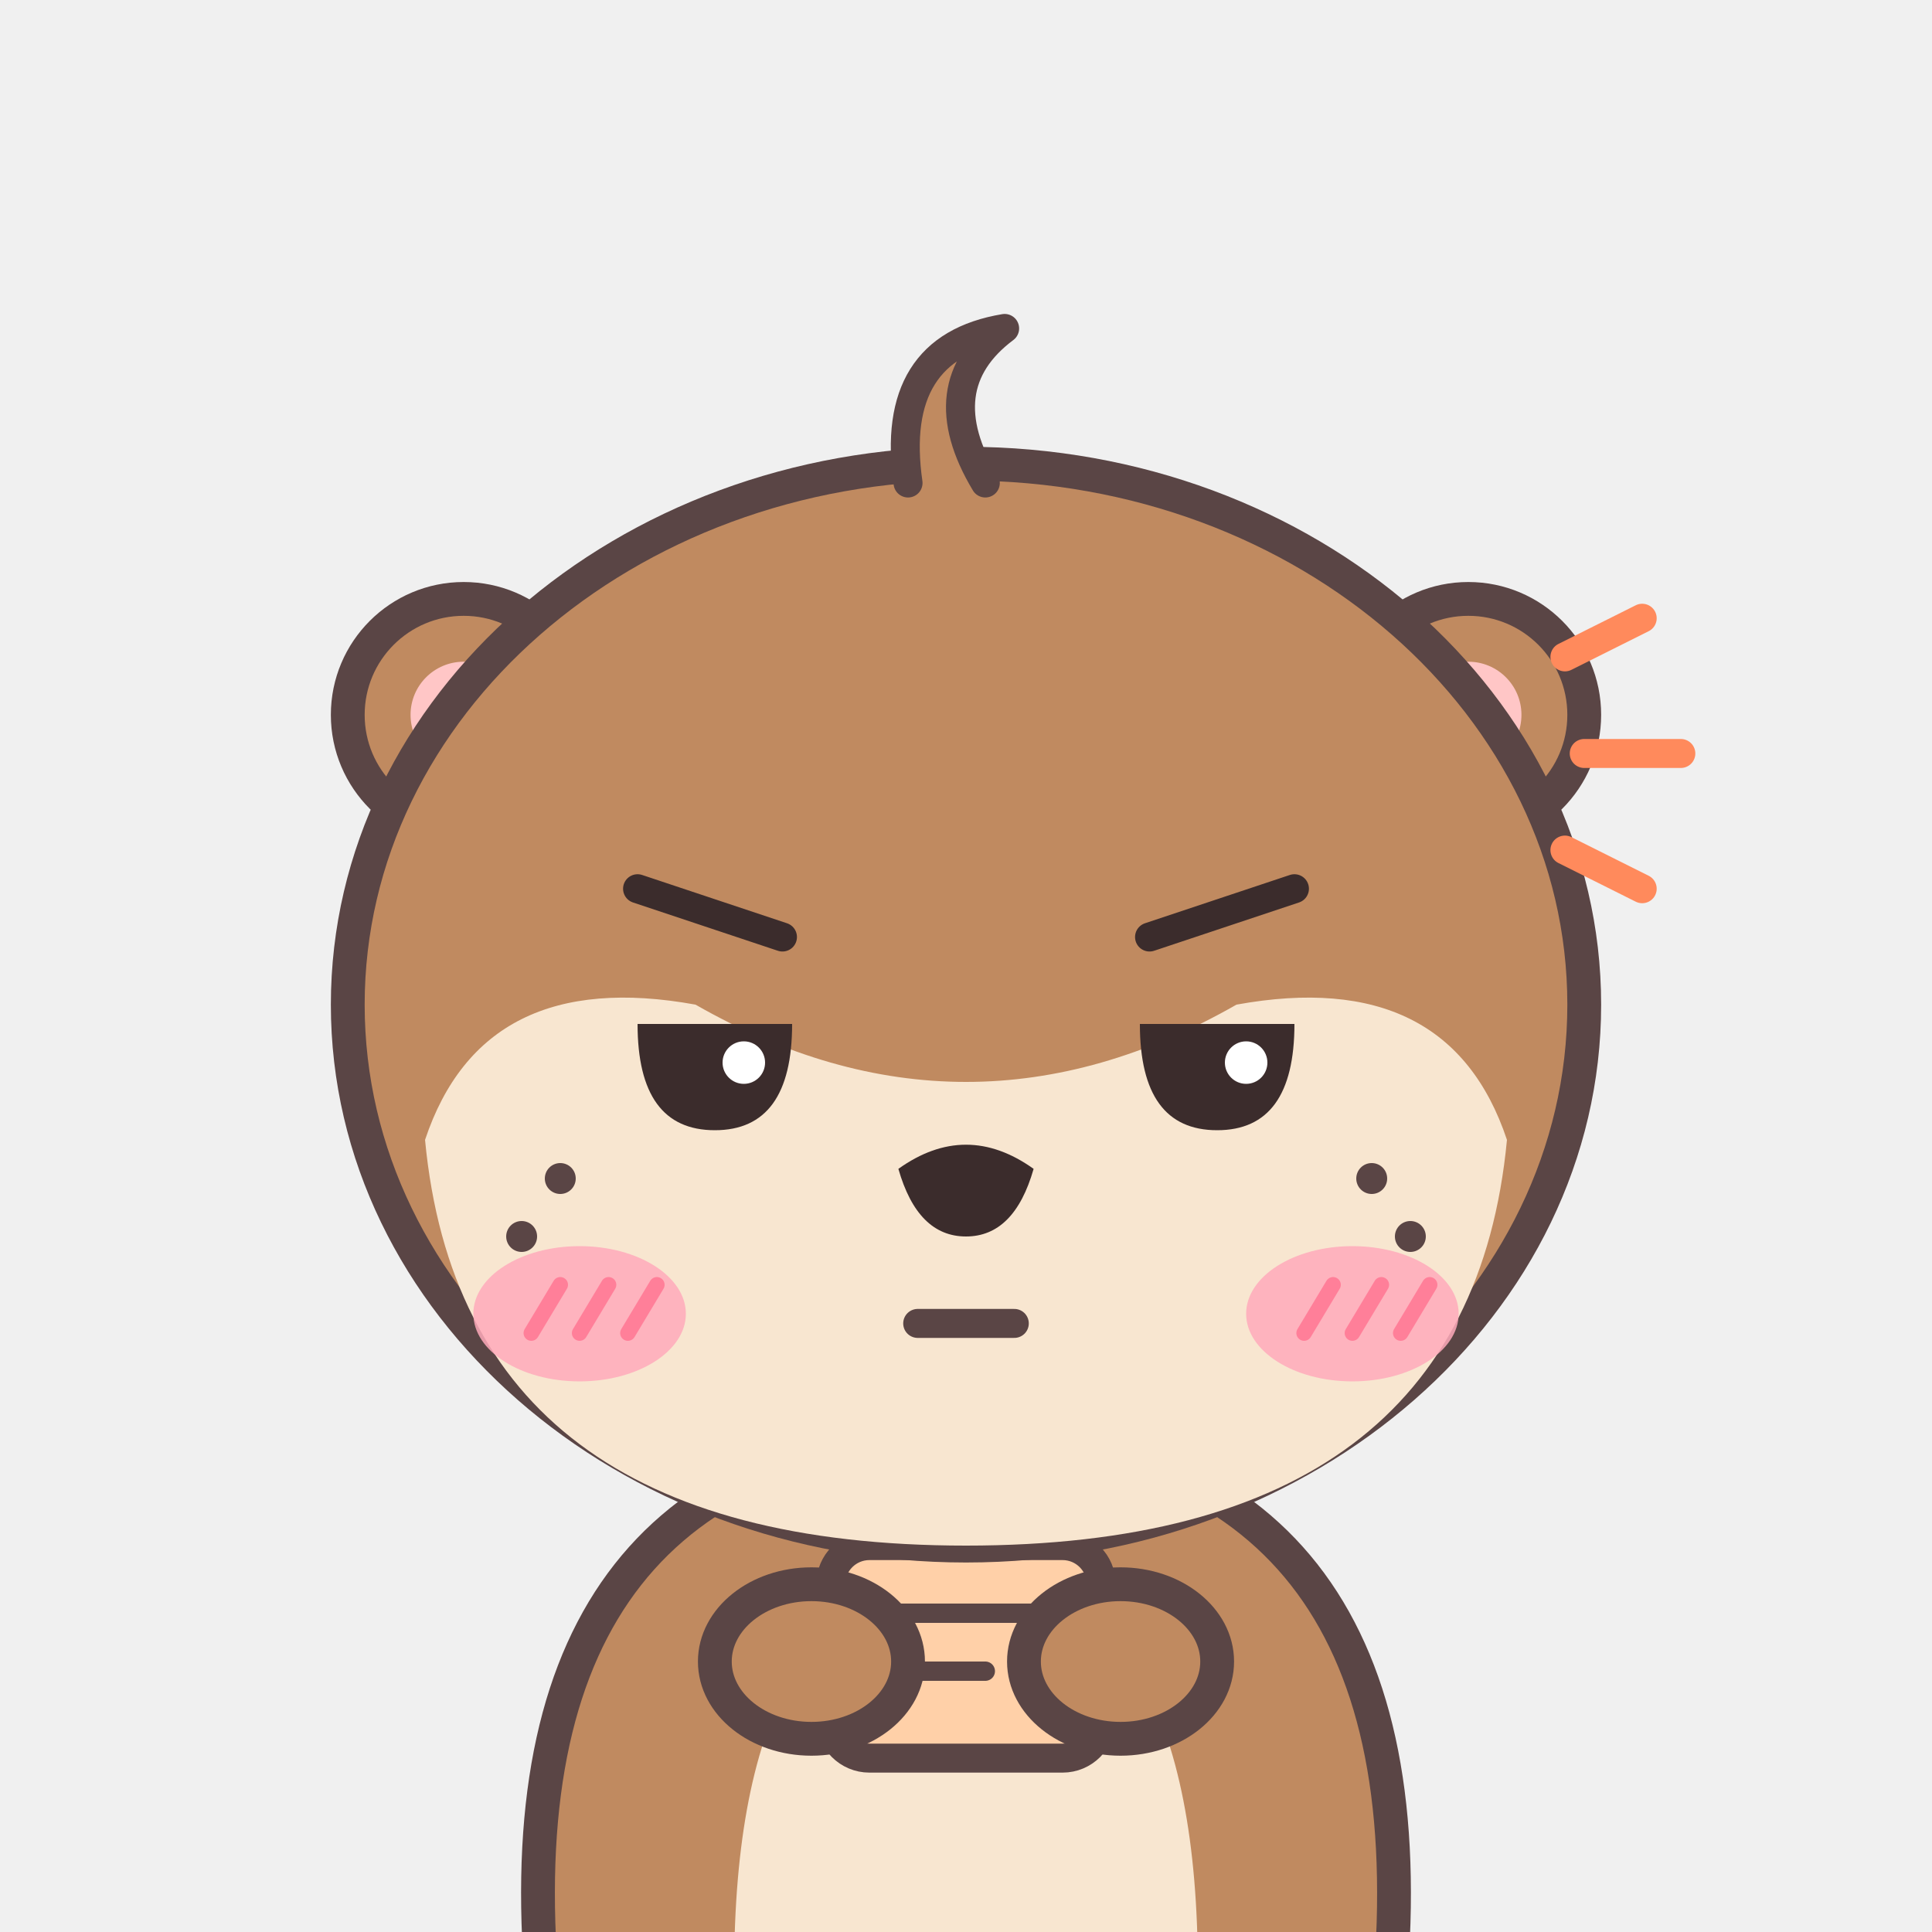
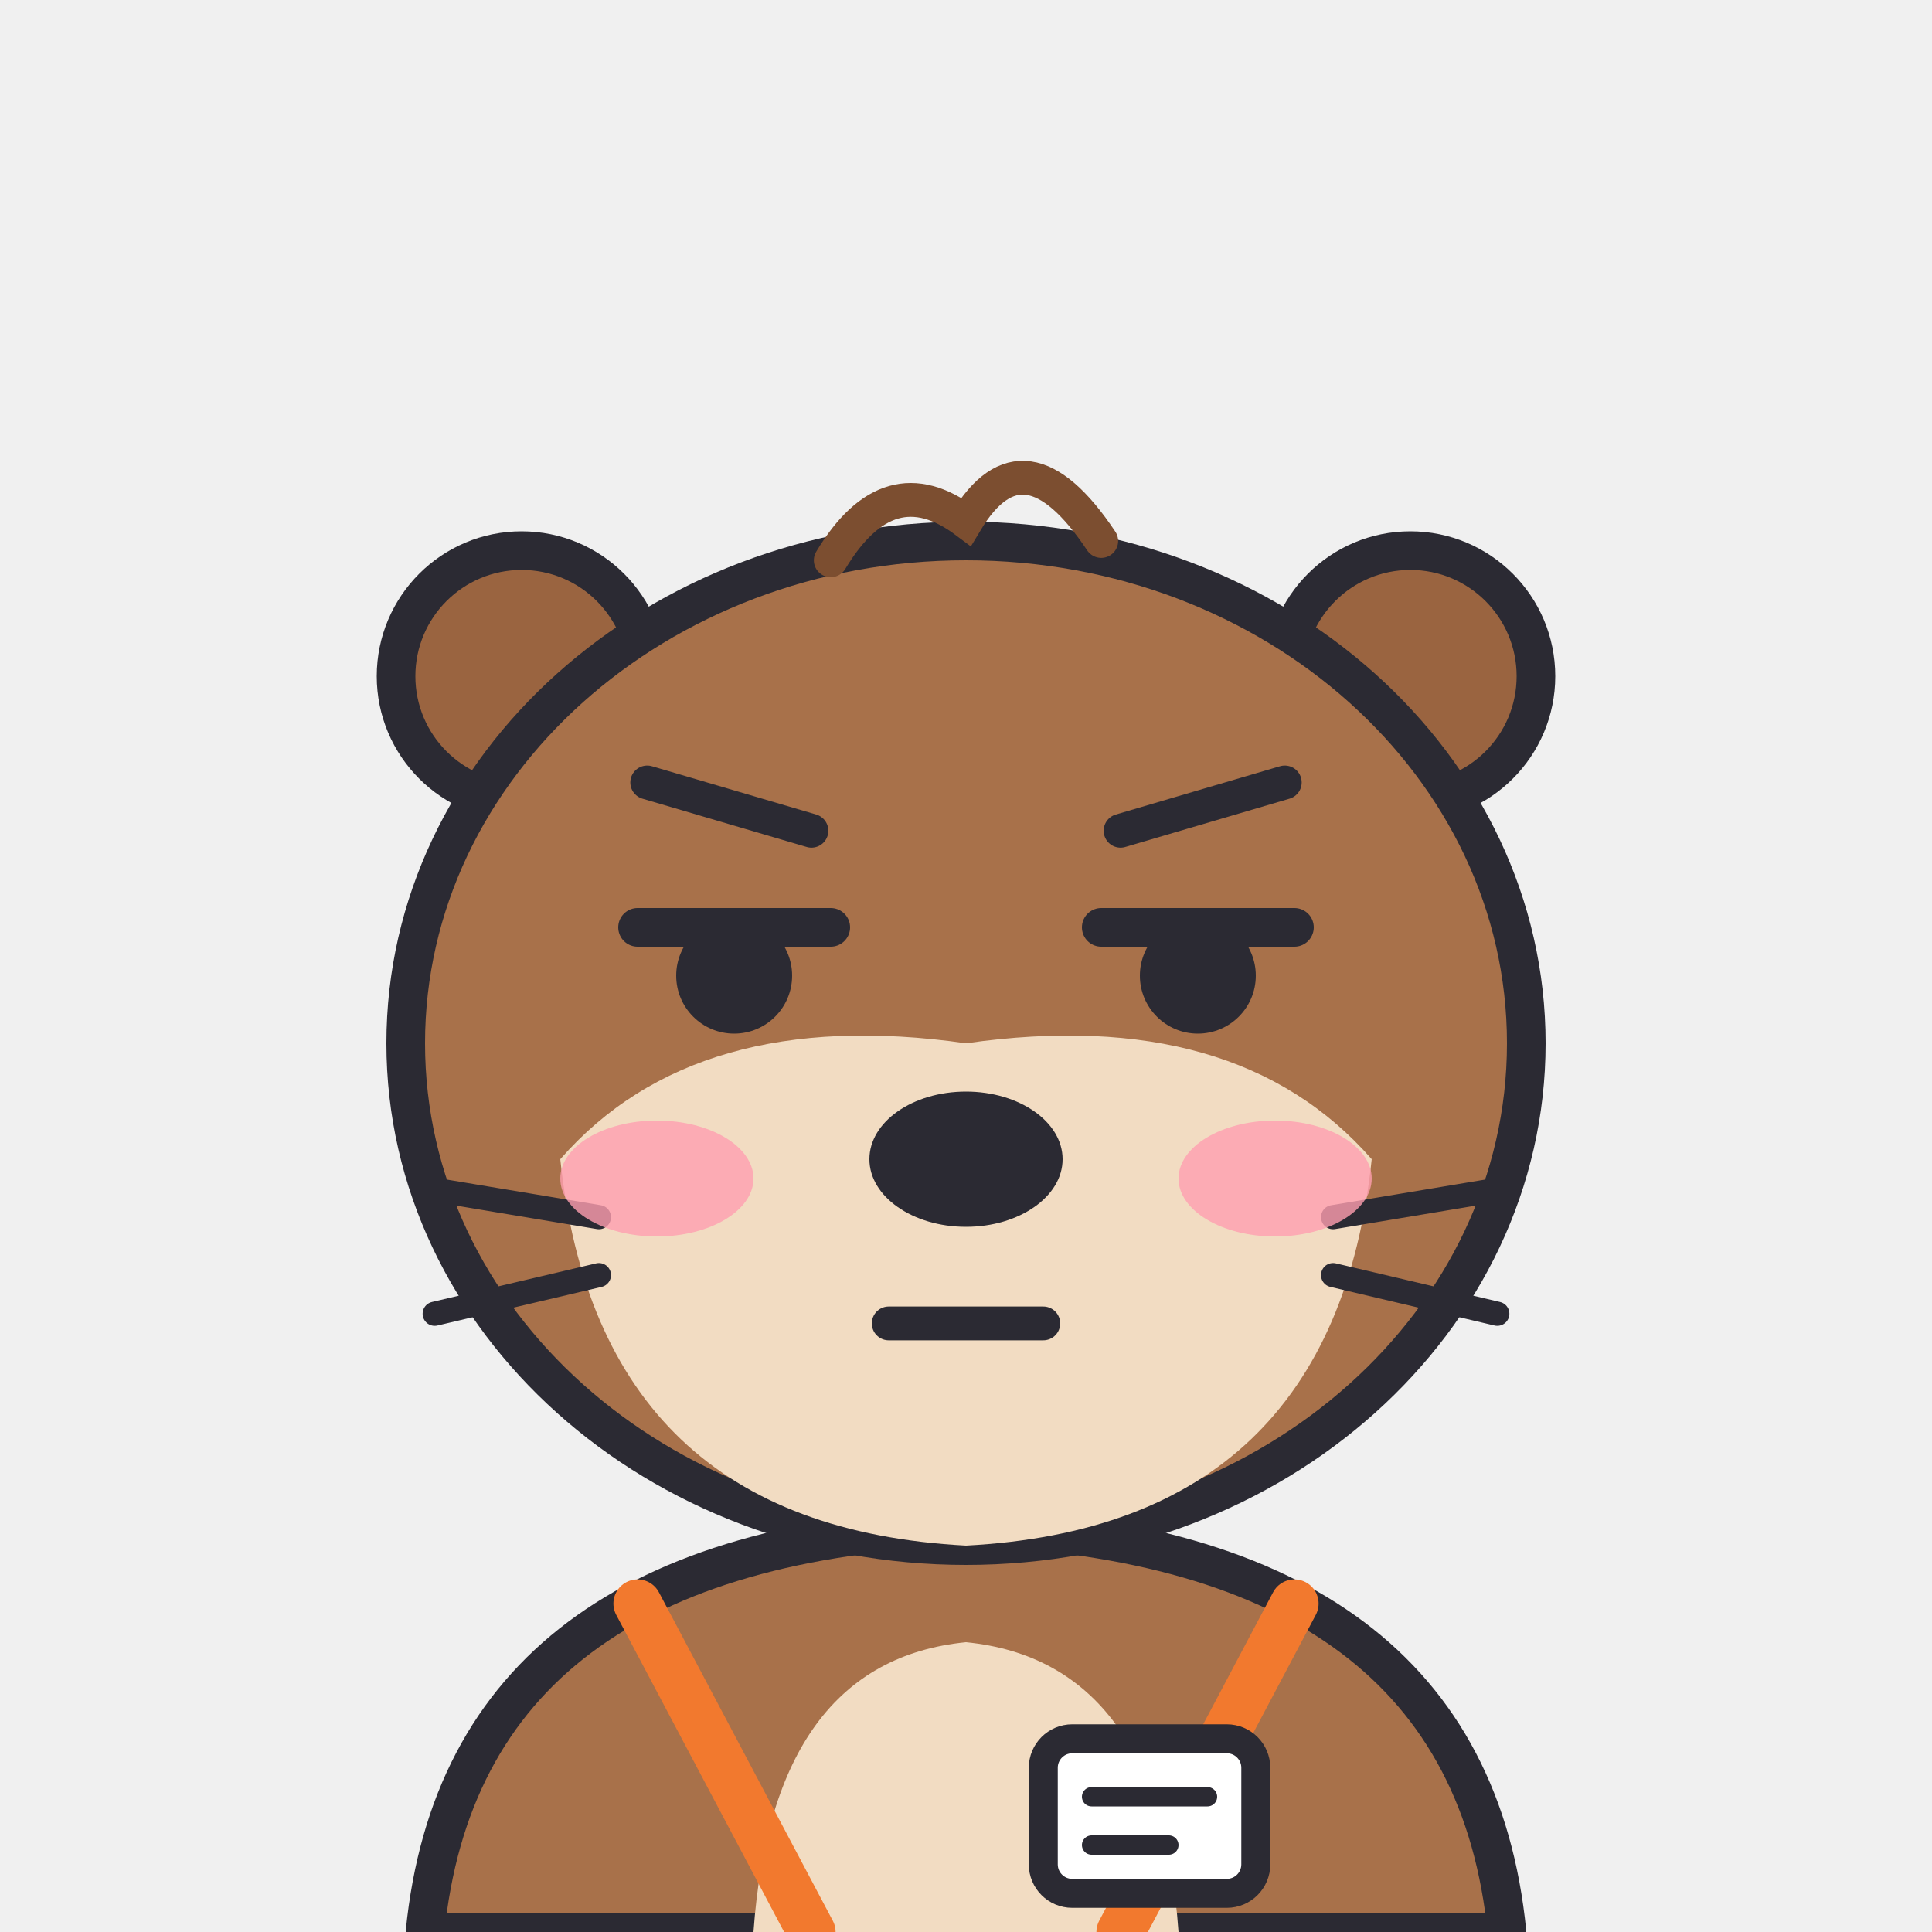
<svg xmlns="http://www.w3.org/2000/svg" viewBox="0 0 200 200" role="img" aria-label="コツメカワウソ">
-   <path d="M56 204 Q52 150 100 148 Q148 150 144 204 Z" fill="#c08a60" stroke="#5a4545" stroke-width="3.5" stroke-linejoin="round" stroke-linecap="round" />
-   <path d="M76 204 Q76 164 100 162 Q124 164 124 204 Z" fill="#f8e6d0" />
-   <rect x="86" y="160" width="28" height="22" rx="4" fill="#ffd0a8" stroke="#5a4545" stroke-width="3" stroke-linejoin="round" stroke-linecap="round" />
-   <path d="M92 167 h16 M92 173 h10" stroke="#5a4545" stroke-width="2" stroke-linecap="round" />
-   <ellipse cx="84" cy="172" rx="10" ry="8" fill="#c08a60" stroke="#5a4545" stroke-width="3.5" stroke-linejoin="round" stroke-linecap="round" />
-   <ellipse cx="116" cy="172" rx="10" ry="8" fill="#c08a60" stroke="#5a4545" stroke-width="3.5" stroke-linejoin="round" stroke-linecap="round" />
-   <circle cx="48" cy="74" r="12" fill="#c08a60" stroke="#5a4545" stroke-width="3.5" stroke-linejoin="round" stroke-linecap="round" />
-   <circle cx="152" cy="74" r="12" fill="#c08a60" stroke="#5a4545" stroke-width="3.5" stroke-linejoin="round" stroke-linecap="round" />
-   <circle cx="48" cy="74" r="5.5" fill="#ffc6c6" />
-   <circle cx="152" cy="74" r="5.5" fill="#ffc6c6" />
-   <ellipse cx="100" cy="104" rx="64" ry="56" fill="#c08a60" stroke="#5a4545" stroke-width="3.5" stroke-linejoin="round" stroke-linecap="round" />
-   <path d="M44 118 Q48 160 100 160 Q152 160 156 118 Q150 100 128 104 Q114 112 100 112 Q86 112 72 104 Q50 100 44 118 Z" fill="#f8e6d0" />
-   <path d="M94 50 q-2 -14 10 -16 q-8 6 -2 16" fill="#c08a60" stroke="#5a4545" stroke-width="3" stroke-linejoin="round" stroke-linecap="round" />
-   <path d="M93 121 q7 -5 14 0 q-2 7 -7 7 q-5 0 -7 -7z" fill="#3b2c2c" />
-   <circle cx="58" cy="122" r="1.6" fill="#5a4545" />
-   <circle cx="54" cy="128" r="1.6" fill="#5a4545" />
-   <circle cx="142" cy="122" r="1.6" fill="#5a4545" />
-   <circle cx="146" cy="128" r="1.6" fill="#5a4545" />
-   <ellipse cx="60" cy="136" rx="11" ry="7" fill="#ffaabb" opacity="0.85" />
-   <path d="M55 138 l3 -5 M60 138 l3 -5 M65 138 l3 -5" stroke="#ff7f99" stroke-width="1.6" stroke-linecap="round" />
-   <ellipse cx="140" cy="136" rx="11" ry="7" fill="#ffaabb" opacity="0.85" />
-   <path d="M135 138 l3 -5 M140 138 l3 -5 M145 138 l3 -5" stroke="#ff7f99" stroke-width="1.6" stroke-linecap="round" />
-   <path d="M66 92 L81 97" fill="none" stroke="#3b2c2c" stroke-width="3" stroke-linecap="round" />
-   <path d="M119 97 L134 92" fill="none" stroke="#3b2c2c" stroke-width="3" stroke-linecap="round" />
-   <path d="M66 106 L82 106 Q82 117 74 117 Q66 117 66 106 Z" fill="#3b2c2c" />
-   <circle cx="77" cy="110" r="2.2" fill="#fff" />
-   <path d="M118 106 L134 106 Q134 117 126 117 Q118 117 118 106 Z" fill="#3b2c2c" />
-   <circle cx="129" cy="110" r="2.2" fill="#fff" />
-   <path d="M95 137 L105 137" fill="none" stroke="#5a4545" stroke-width="3" stroke-linecap="round" stroke-linejoin="round" />
-   <path d="M162 68 l8 -4 M164 78 l10 0 M162 88 l8 4" stroke="#ff8a5c" stroke-width="3" stroke-linecap="round" />
+   <path d="M44 200 Q48 160 100 158 Q152 160 156 200 Z" fill="#a8714a" stroke="#2b2a33" stroke-width="4" stroke-linejoin="round" />
+   <path d="M78 200 Q80 172 100 170 Q120 172 122 200 Z" fill="#f2dcc2" />
+   <path d="M66 166 L84 200 M134 166 L116 200" stroke="#f2792e" stroke-width="5" stroke-linecap="round" />
+   <rect x="108" y="180" width="22" height="16" rx="3" fill="#fff" stroke="#2b2a33" stroke-width="3" stroke-linejoin="round" />
+   <path d="M113 186 h12 M113 191 h8" stroke="#2b2a33" stroke-width="2" stroke-linecap="round" />
+   <circle cx="54" cy="70" r="13" fill="#9a6440" stroke="#2b2a33" stroke-width="4" stroke-linejoin="round" />
+   <circle cx="146" cy="70" r="13" fill="#9a6440" stroke="#2b2a33" stroke-width="4" stroke-linejoin="round" />
+   <ellipse cx="100" cy="108" rx="58" ry="52" fill="#a8714a" stroke="#2b2a33" stroke-width="4" stroke-linejoin="round" />
+   <path d="M58 120 Q62 158 100 160 Q138 158 142 120 Q128 104 100 108 Q72 104 58 120 Z" fill="#f2dcc2" />
+   <path d="M86 58 q6 -10 14 -4 q6 -10 14 2" fill="none" stroke="#7c4e30" stroke-width="3.5" stroke-linecap="round" />
+   <ellipse cx="100" cy="120" rx="10" ry="7" fill="#2b2a33" />
+   <path d="M62 126 l-18 -3 M62 132 l-17 4 M138 126 l18 -3 M138 132 l17 4" stroke="#2b2a33" stroke-width="2.5" stroke-linecap="round" />
+   <ellipse cx="68" cy="122" rx="10" ry="6" fill="#ff9fb0" opacity="0.8" />
+   <ellipse cx="132" cy="122" rx="10" ry="6" fill="#ff9fb0" opacity="0.8" />
+   <path d="M67 81 L84 86" fill="none" stroke="#2b2a33" stroke-width="3.5" stroke-linecap="round" />
+   <path d="M116 86 L133 81" fill="none" stroke="#2b2a33" stroke-width="3.5" stroke-linecap="round" />
+   <circle cx="76" cy="101" r="6" fill="#2b2a33" />
+   <path d="M66 96 L86 96" stroke="#2b2a33" stroke-width="4" stroke-linecap="round" />
+   <circle cx="124" cy="101" r="6" fill="#2b2a33" />
+   <path d="M114 96 L134 96" stroke="#2b2a33" stroke-width="4" stroke-linecap="round" />
+   <path d="M92 137 L108 137" fill="none" stroke="#2b2a33" stroke-width="3.5" stroke-linecap="round" stroke-linejoin="round" />
</svg>
